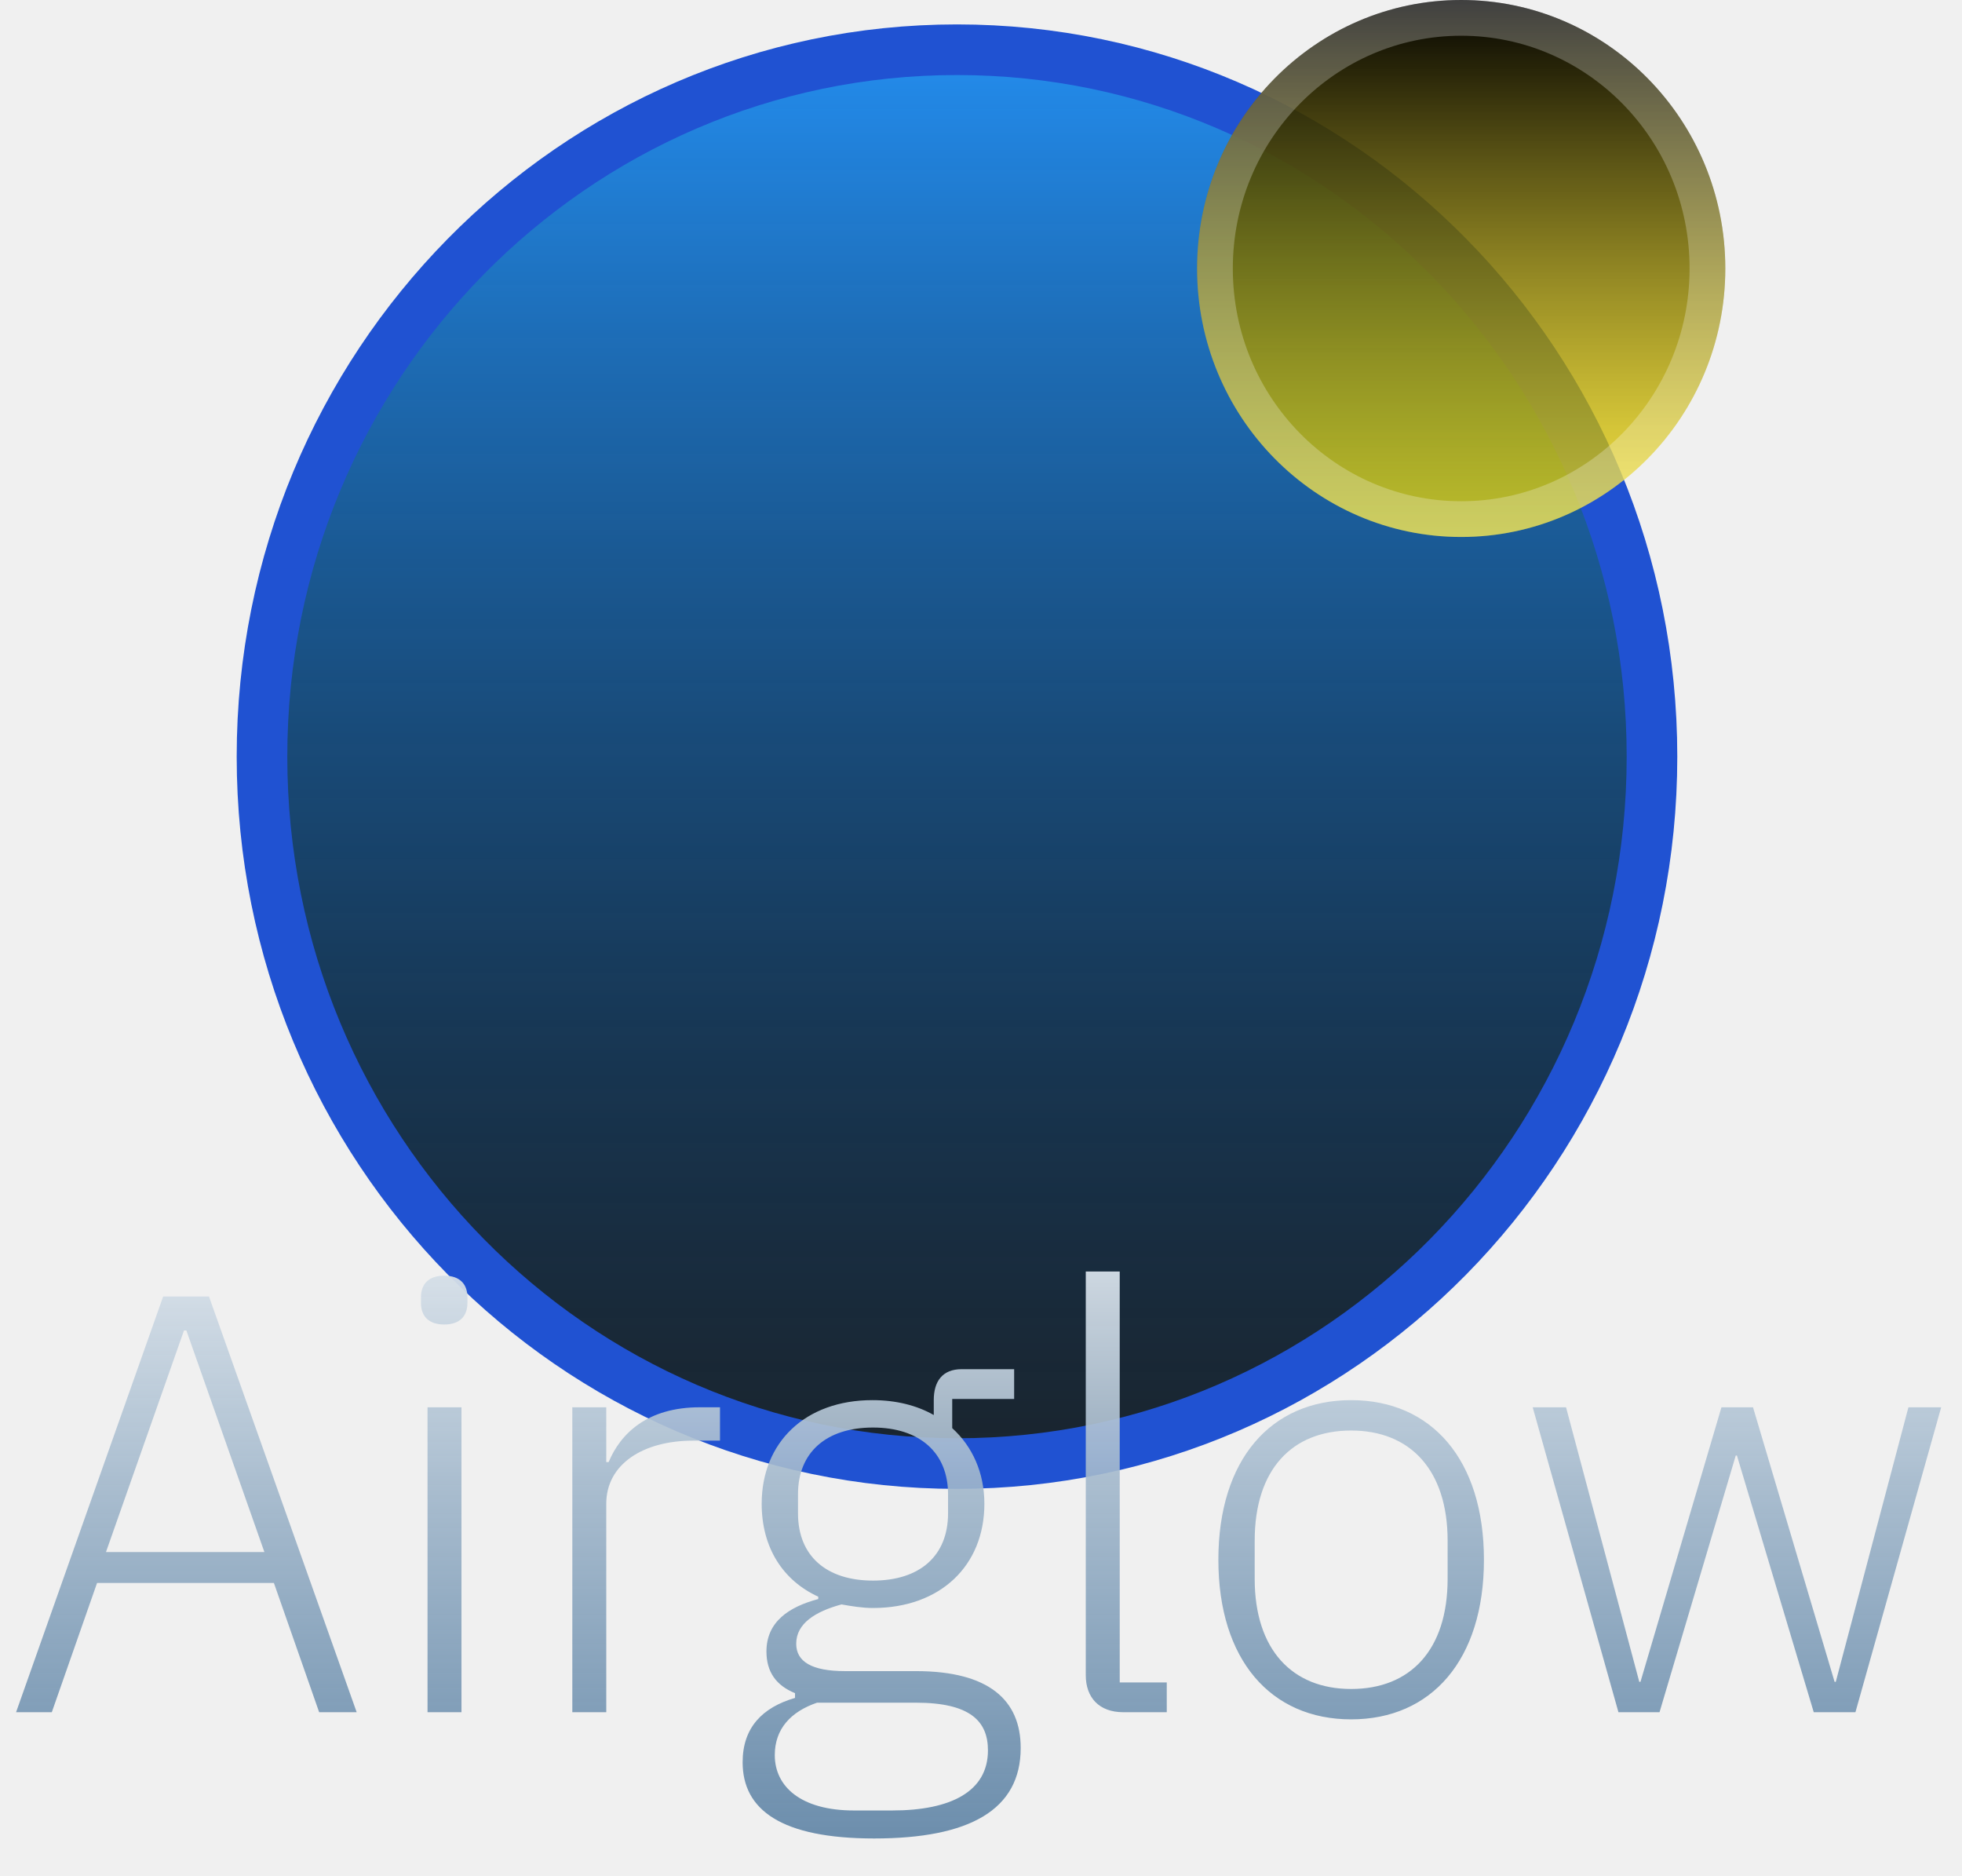
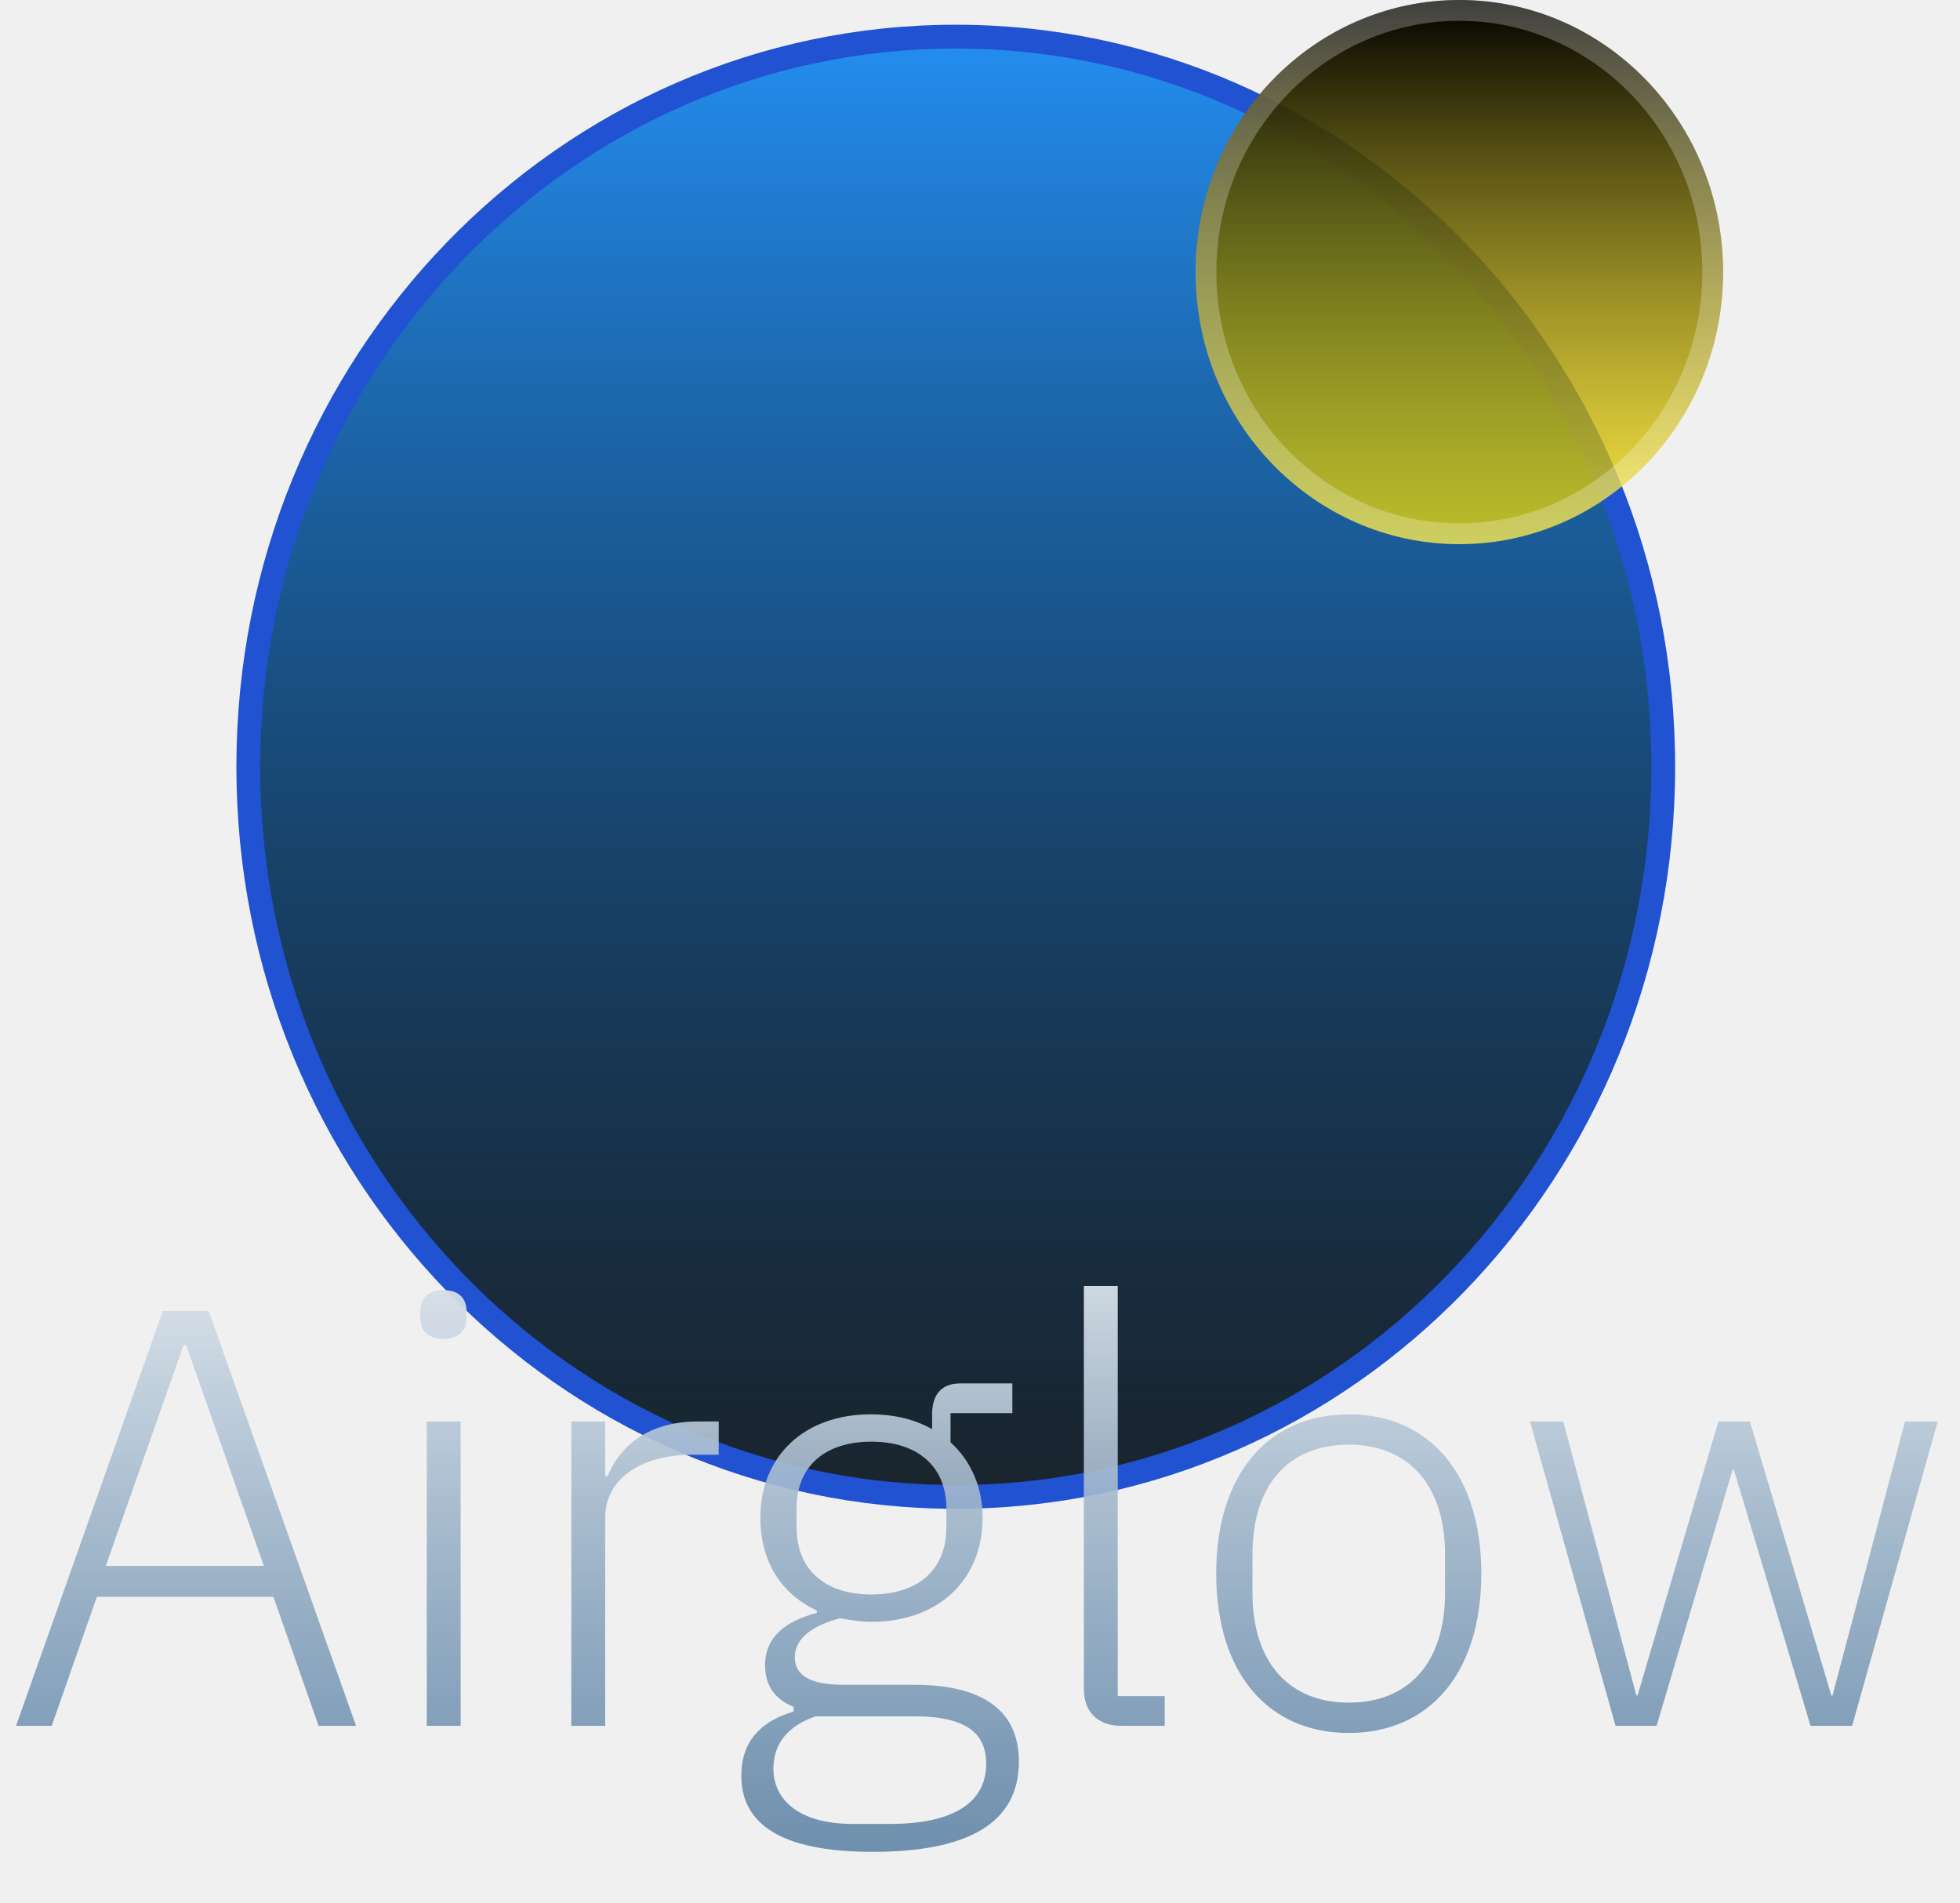
- <svg xmlns="http://www.w3.org/2000/svg" width="1318" height="1260" viewBox="0 0 1318 1260" fill="none">
-   <path d="M1109.74 508.197C1109.74 770.685 900.457 983 642.871 983C385.285 983 176 770.685 176 508.197C176 245.709 385.285 33.394 642.871 33.394C900.457 33.394 1109.74 245.709 1109.74 508.197Z" fill="#1E1E1E" />
-   <path d="M1109.74 508.197C1109.74 770.685 900.457 983 642.871 983C385.285 983 176 770.685 176 508.197C176 245.709 385.285 33.394 642.871 33.394C900.457 33.394 1109.74 245.709 1109.74 508.197Z" fill="url(#paint0_linear_311_58)" />
-   <path d="M1109.74 508.197C1109.74 770.685 900.457 983 642.871 983C385.285 983 176 770.685 176 508.197C176 245.709 385.285 33.394 642.871 33.394C900.457 33.394 1109.74 245.709 1109.74 508.197Z" stroke="#2052D2" stroke-width="34" />
-   <ellipse cx="981.581" cy="180.328" rx="177.419" ry="180.328" fill="url(#paint1_linear_311_58)" />
-   <path d="M1147 180.328C1147 273.477 1072.76 348.656 981.581 348.656C890.405 348.656 816.161 273.477 816.161 180.328C816.161 87.178 890.405 12 981.581 12C1072.76 12 1147 87.178 1147 180.328Z" stroke="white" stroke-opacity="0.25" stroke-width="24" />
-   <path d="M239.6 1150H214.4L184 1063.2H65.2L34.8 1150H10.8L109.6 870.8H140.4L239.6 1150ZM177.6 1042.4L125.2 893.6H123.6L71.2 1042.4H177.6ZM298.4 889.6C287.6 889.6 282.8 883.6 282.8 875.2V871.2C282.8 862.8 287.6 856.8 298.4 856.8C309.2 856.8 314 862.8 314 871.2V875.2C314 883.6 309.2 889.6 298.4 889.6ZM287.2 1150V945.2H310V1150H287.2ZM407.266 1150H384.466V945.2H407.266V982H408.866C416.866 962.8 434.866 945.2 470.066 945.2H483.666V967.6H465.666C431.666 967.6 407.266 983.6 407.266 1010V1150ZM685.669 1174C685.669 1215.6 651.269 1234.8 587.269 1234.8C524.869 1234.8 498.869 1215.6 498.869 1183.6C498.869 1160.4 512.069 1146.8 534.069 1140.4V1137.2C521.269 1132 514.869 1122.8 514.869 1109.2C514.869 1089.2 530.069 1079.2 549.669 1074V1072.4C526.069 1061.6 511.669 1039.6 511.669 1010C511.669 968.8 540.869 940.4 586.069 940.4C602.069 940.4 616.069 944 627.269 950.4V940.4C627.269 928 632.869 919.6 646.069 919.6H681.269V939.6H639.669V959.2C653.269 971.6 661.269 989.2 661.269 1010C661.269 1051.6 631.669 1080 586.469 1080C579.269 1080 572.069 1078.8 565.269 1077.6C547.669 1082.4 534.869 1090.4 534.869 1104C534.869 1116 545.269 1122.4 567.669 1122.4H615.269C664.469 1122.4 685.669 1142 685.669 1174ZM663.669 1175.6C663.669 1156 651.669 1143.6 615.269 1143.6H548.869C531.269 1149.6 520.469 1161.2 520.469 1178.8C520.469 1200 538.069 1216 573.669 1216H599.269C638.869 1216 663.669 1203.2 663.669 1175.6ZM586.469 1061.6C617.669 1061.6 636.869 1045.2 636.869 1016.4V1003.6C636.869 975.6 617.669 958.8 586.469 958.8C554.869 958.8 536.069 975.6 536.069 1003.6V1016.4C536.069 1045.2 555.269 1061.6 586.469 1061.6ZM783.788 1150H754.588C738.188 1150 729.388 1140 729.388 1125.2V854H752.188V1130H783.788V1150ZM907.656 1154.8C853.656 1154.8 818.456 1114.8 818.456 1047.6C818.456 980.4 853.656 940.4 907.656 940.4C961.656 940.4 996.856 980.4 996.856 1047.6C996.856 1114.8 961.656 1154.8 907.656 1154.8ZM907.656 1134.4C947.256 1134.4 972.456 1108.4 972.456 1060.4V1034.8C972.456 987.2 947.256 960.8 907.656 960.8C868.056 960.8 842.856 986.8 842.856 1034.8V1060.4C842.856 1108 868.056 1134.4 907.656 1134.4ZM1087.21 1150L1029.61 945.2H1052.01L1101.21 1129.6H1102.01L1156.41 945.2H1177.61L1232.41 1129.6H1233.21L1282.01 945.2H1304.01L1246.41 1150H1218.41L1166.81 977.6H1166.01L1114.81 1150H1087.21Z" fill="url(#paint2_linear_311_58)" />
+ <svg xmlns="http://www.w3.org/2000/svg" width="1319" height="1280" viewBox="0 0 1319 1280" fill="none">
+   <path d="M1119.3 515.936C1119.3 787.504 905.91 1007.23 643.191 1007.23C380.472 1007.23 167.078 787.504 167.078 515.936C167.078 244.368 380.472 24.643 643.191 24.643C905.91 24.643 1119.3 244.368 1119.3 515.936Z" fill="#1E1E1E" />
+   <path d="M1119.3 515.936C1119.3 787.504 905.91 1007.23 643.191 1007.23C380.472 1007.23 167.078 787.504 167.078 515.936C167.078 244.368 380.472 24.643 643.191 24.643C905.91 24.643 1119.3 244.368 1119.3 515.936Z" fill="url(#paint0_linear_316_36)" />
+   <path d="M1119.3 515.936C1119.3 787.504 905.91 1007.23 643.191 1007.23C380.472 1007.23 167.078 787.504 167.078 515.936C167.078 244.368 380.472 24.643 643.191 24.643C905.91 24.643 1119.3 244.368 1119.3 515.936Z" stroke="#2052D2" stroke-width="16" />
+   <ellipse cx="982.071" cy="183.074" rx="177.508" ry="183.074" fill="url(#paint1_linear_316_36)" />
+   <path d="M1152.58 183.074C1152.58 280.522 1076.04 359.148 982.071 359.148C888.104 359.148 811.562 280.522 811.562 183.074C811.562 85.626 888.104 7 982.071 7C1076.04 7 1152.58 85.626 1152.58 183.074Z" stroke="white" stroke-opacity="0.25" stroke-width="14" />
+   <path d="M239.6 1161.27H214.4L184 1074.47H65.2L34.8 1161.27H10.8L109.6 882.069H140.4L239.6 1161.27ZM177.6 1053.67L125.2 904.869H123.6L71.2 1053.67H177.6ZM298.4 900.869C287.6 900.869 282.8 894.869 282.8 886.469V882.469C282.8 874.069 287.6 868.069 298.4 868.069C309.2 868.069 314 874.069 314 882.469V886.469C314 894.869 309.2 900.869 298.4 900.869ZM287.2 1161.27V956.469H310V1161.27H287.2ZM407.266 1161.27H384.466V956.469H407.266V993.269H408.866C416.866 974.069 434.866 956.469 470.066 956.469H483.666V978.869H465.666C431.666 978.869 407.266 994.869 407.266 1021.27V1161.27ZM685.669 1185.27C685.669 1226.87 651.269 1246.07 587.269 1246.07C524.869 1246.07 498.869 1226.87 498.869 1194.87C498.869 1171.67 512.069 1158.07 534.069 1151.67V1148.47C521.269 1143.27 514.869 1134.07 514.869 1120.47C514.869 1100.47 530.069 1090.47 549.669 1085.27V1083.67C526.069 1072.87 511.669 1050.87 511.669 1021.27C511.669 980.069 540.869 951.669 586.069 951.669C602.069 951.669 616.069 955.269 627.269 961.669V951.669C627.269 939.269 632.869 930.869 646.069 930.869H681.269V950.869H639.669V970.469C653.269 982.869 661.269 1000.47 661.269 1021.27C661.269 1062.87 631.669 1091.27 586.469 1091.27C579.269 1091.27 572.069 1090.07 565.269 1088.87C547.669 1093.67 534.869 1101.67 534.869 1115.27C534.869 1127.27 545.269 1133.67 567.669 1133.67H615.269C664.469 1133.67 685.669 1153.27 685.669 1185.27ZM663.669 1186.87C663.669 1167.27 651.669 1154.87 615.269 1154.87H548.869C531.269 1160.87 520.469 1172.47 520.469 1190.07C520.469 1211.27 538.069 1227.27 573.669 1227.27H599.269C638.869 1227.27 663.669 1214.47 663.669 1186.87ZM586.469 1072.87C617.669 1072.87 636.869 1056.47 636.869 1027.67V1014.87C636.869 986.869 617.669 970.069 586.469 970.069C554.869 970.069 536.069 986.869 536.069 1014.87V1027.67C536.069 1056.47 555.269 1072.87 586.469 1072.87ZM783.788 1161.27H754.588C738.188 1161.27 729.388 1151.27 729.388 1136.47V865.269H752.188V1141.27H783.788V1161.27ZM907.656 1166.07C853.656 1166.07 818.456 1126.07 818.456 1058.87C818.456 991.669 853.656 951.669 907.656 951.669C961.656 951.669 996.856 991.669 996.856 1058.87C996.856 1126.07 961.656 1166.07 907.656 1166.07ZM907.656 1145.67C947.256 1145.67 972.456 1119.67 972.456 1071.67V1046.07C972.456 998.469 947.256 972.069 907.656 972.069C868.056 972.069 842.856 998.069 842.856 1046.07V1071.67C842.856 1119.27 868.056 1145.67 907.656 1145.67ZM1087.21 1161.27L1029.61 956.469H1052.01L1101.21 1140.87H1102.01L1156.41 956.469H1177.61L1232.41 1140.87H1233.21L1282.01 956.469H1304.01L1246.41 1161.27H1218.41L1166.81 988.869H1166.01L1114.81 1161.27H1087.21Z" fill="url(#paint2_linear_316_36)" />
  <defs>
-     <linearGradient id="paint0_linear_311_58" x1="642.871" y1="16.394" x2="642.871" y2="1000" gradientUnits="userSpaceOnUse">
+     <linearGradient id="paint0_linear_316_36" x1="643.191" y1="16.643" x2="643.191" y2="1015.23" gradientUnits="userSpaceOnUse">
      <stop stop-color="#248FF2" />
      <stop offset="1" stop-color="#04437D" stop-opacity="0.15" />
    </linearGradient>
-     <linearGradient id="paint1_linear_311_58" x1="981.581" y1="0" x2="981.581" y2="360.656" gradientUnits="userSpaceOnUse">
+     <linearGradient id="paint1_linear_316_36" x1="982.071" y1="0" x2="982.071" y2="366.148" gradientUnits="userSpaceOnUse">
      <stop />
      <stop offset="1" stop-color="#FFE600" stop-opacity="0.71" />
    </linearGradient>
-     <linearGradient id="paint2_linear_311_58" x1="659" y1="740" x2="659" y2="1260" gradientUnits="userSpaceOnUse">
+     <linearGradient id="paint2_linear_316_36" x1="659.33" y1="751.269" x2="659.33" y2="1279.19" gradientUnits="userSpaceOnUse">
      <stop stop-color="white" />
      <stop offset="1" stop-color="#436F97" stop-opacity="0.79" />
    </linearGradient>
  </defs>
</svg>
